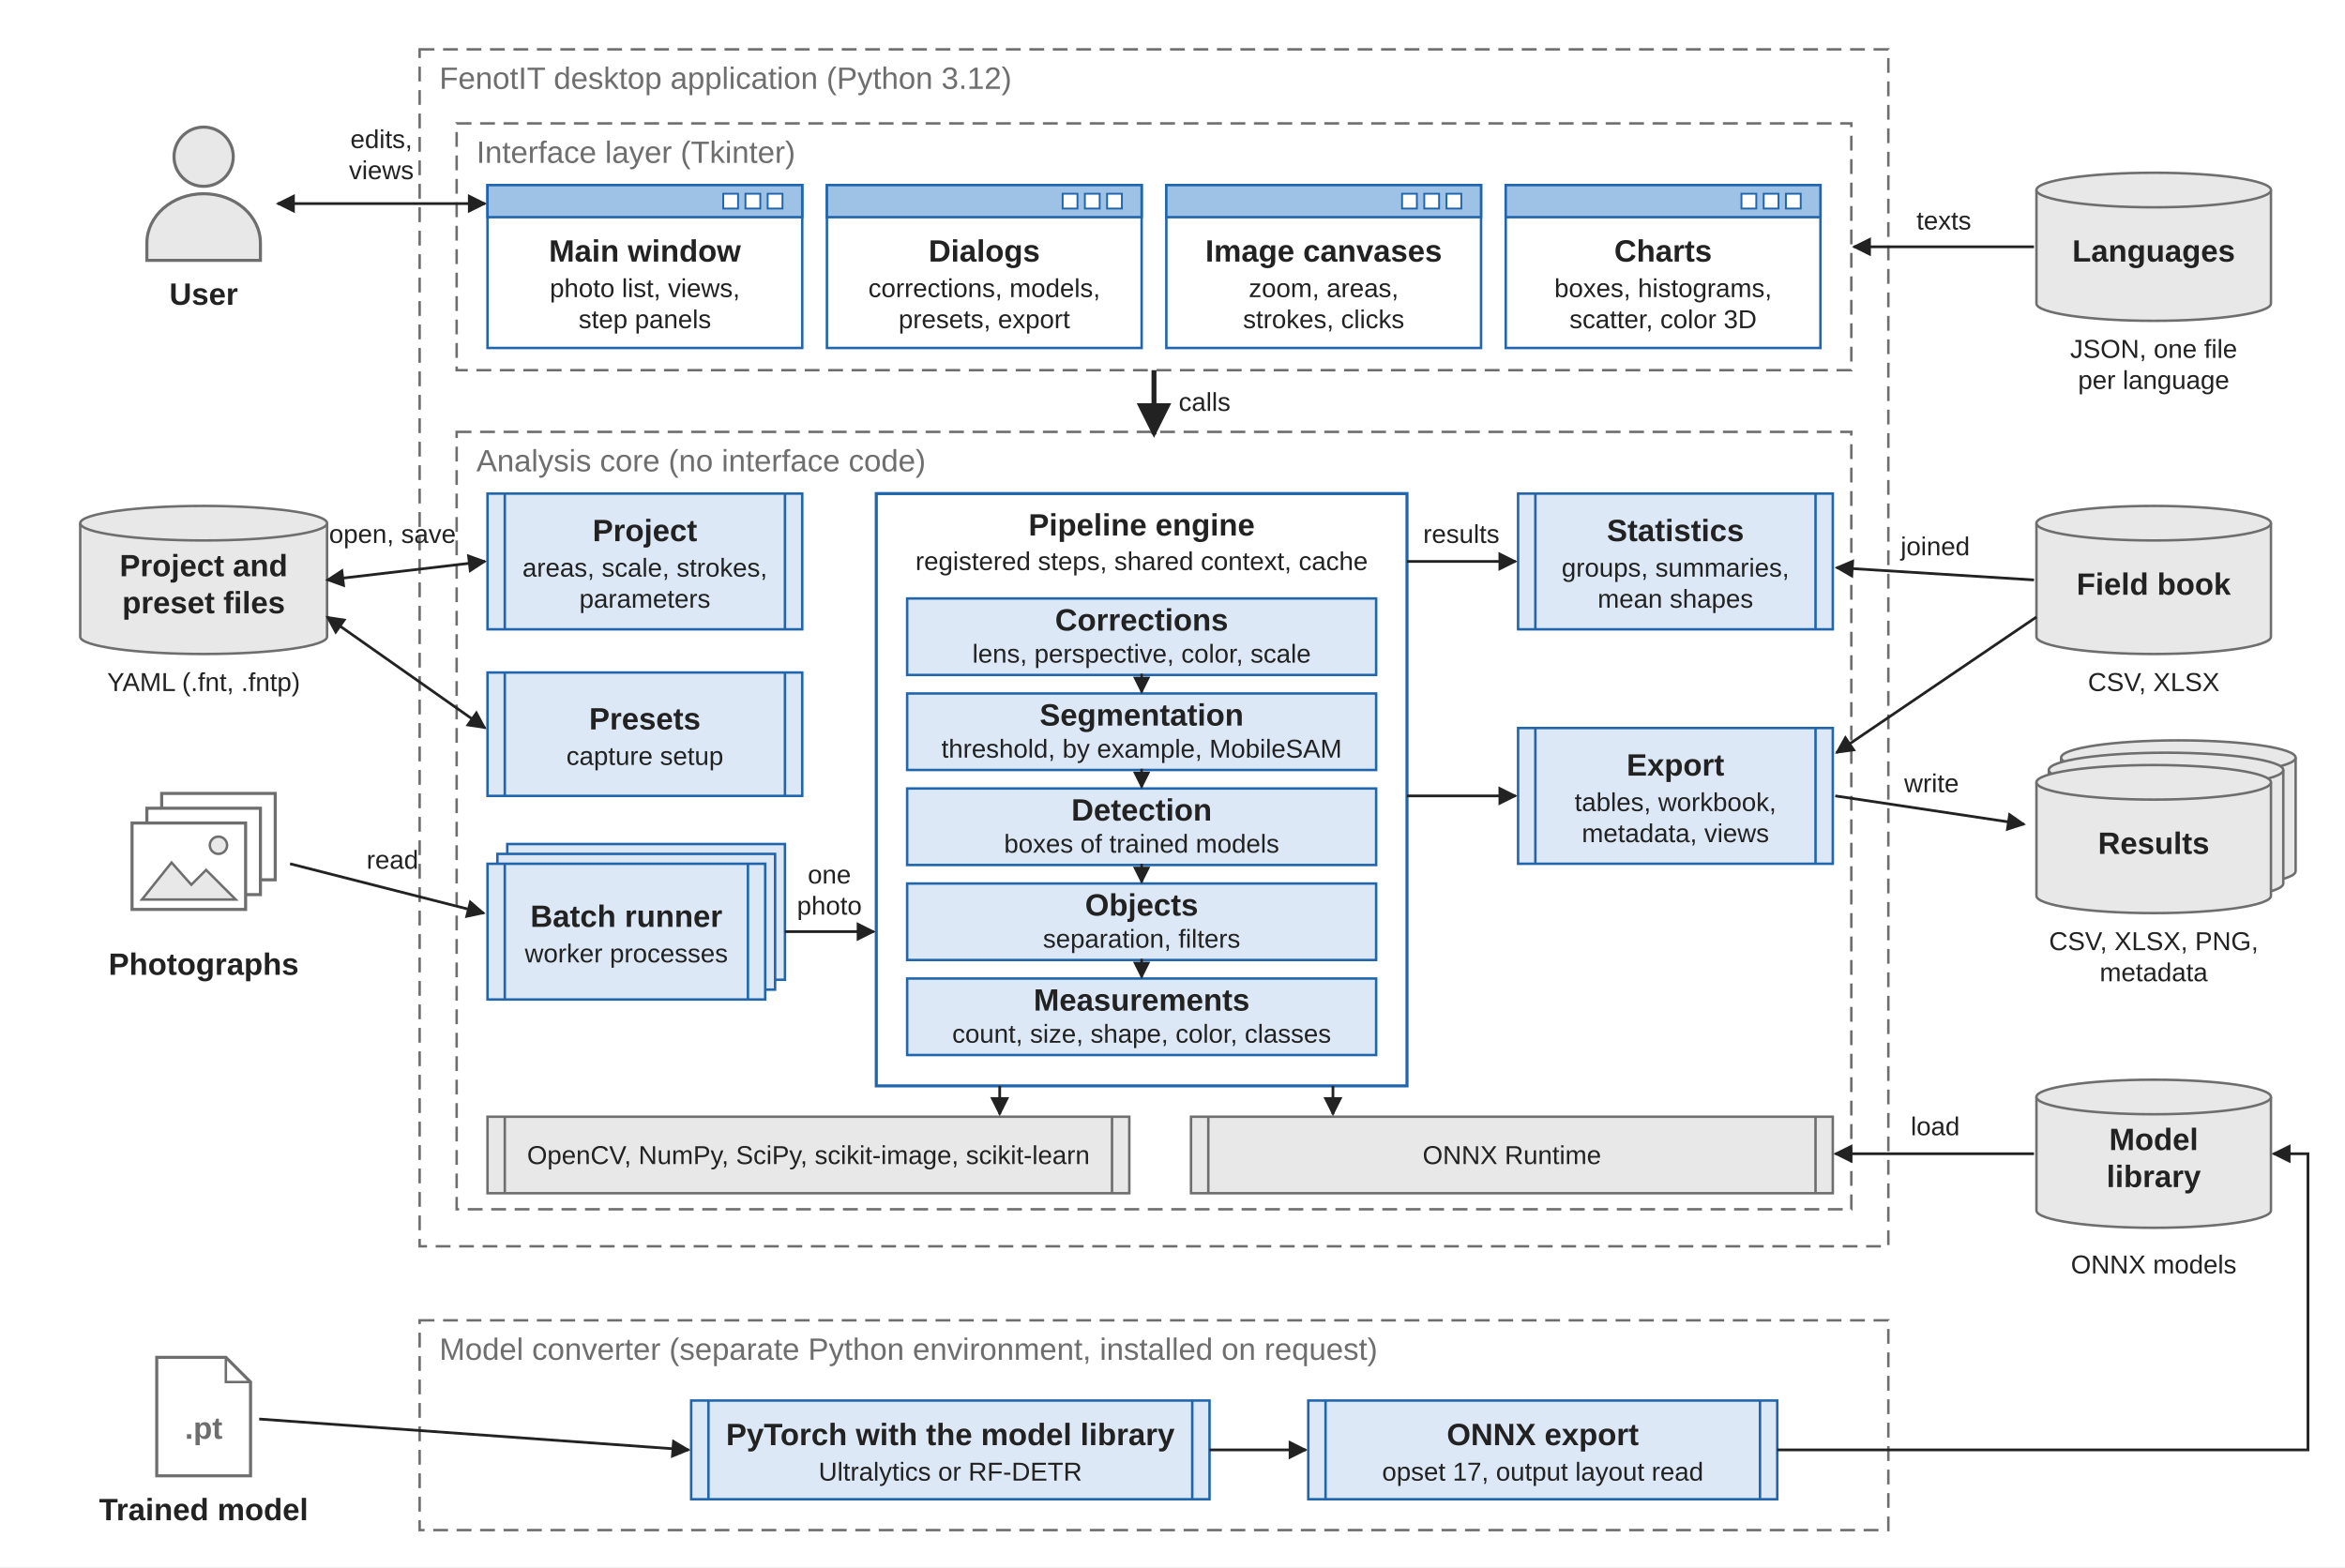
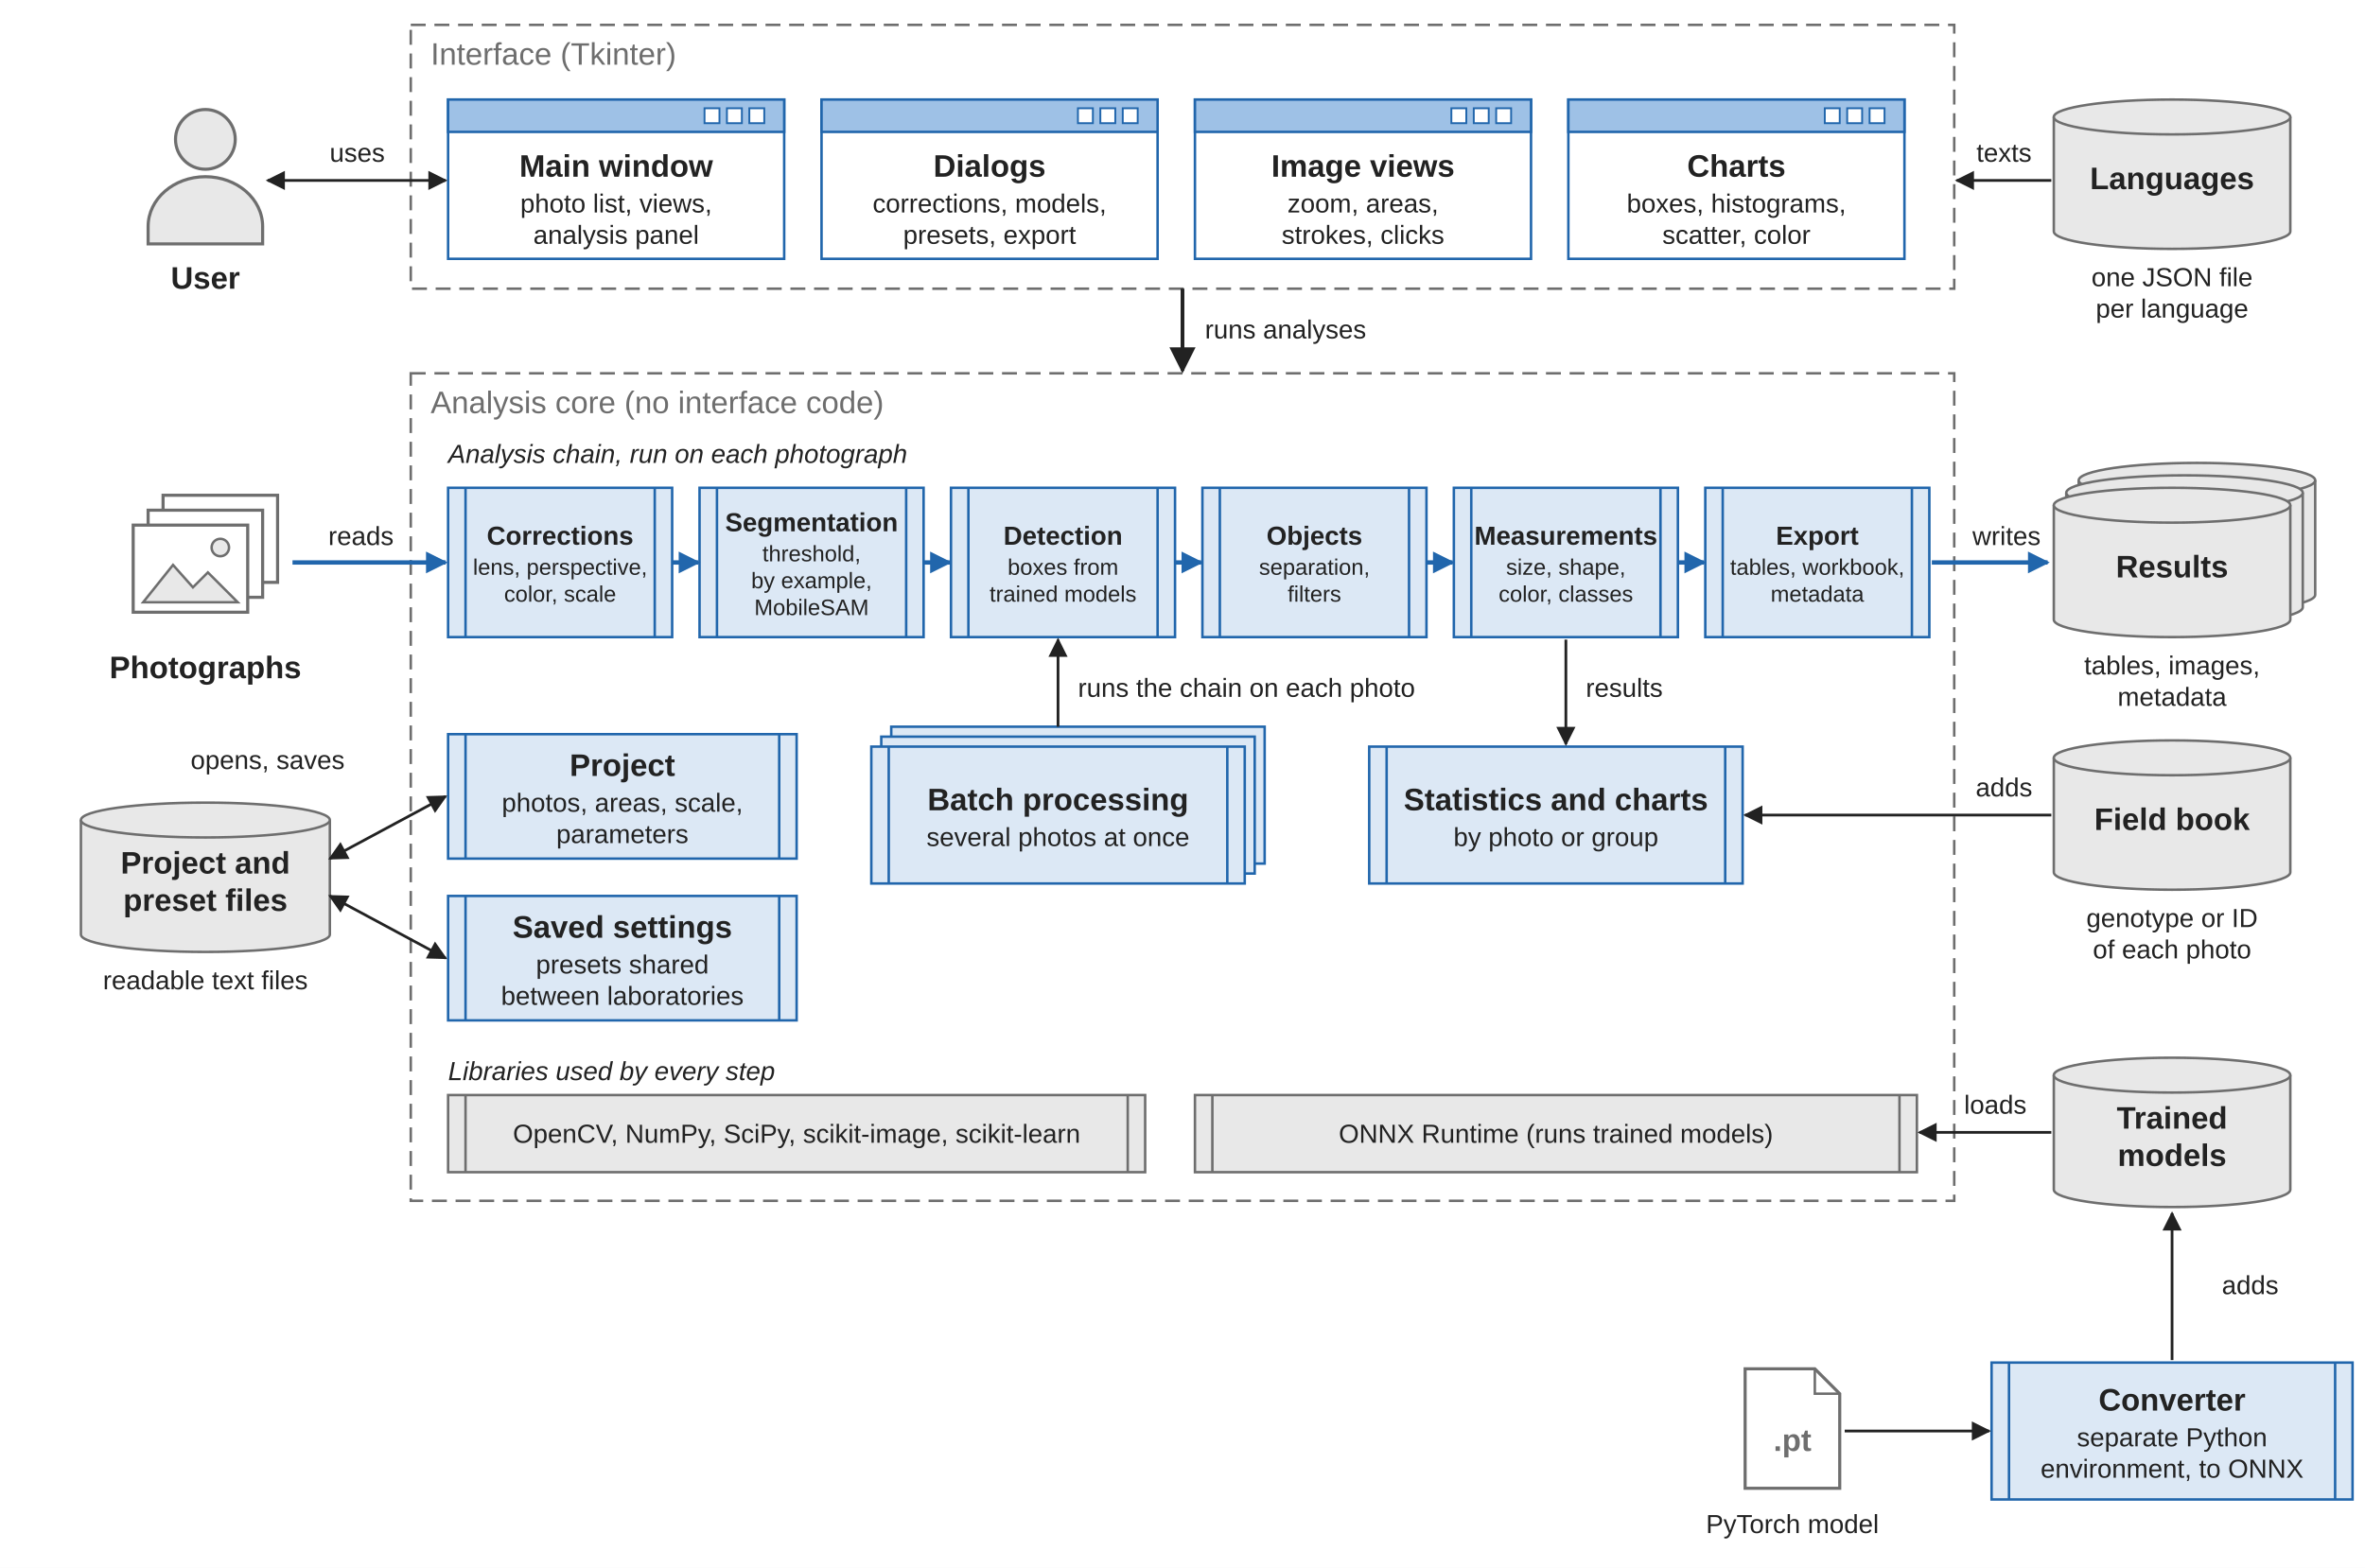
- <svg xmlns="http://www.w3.org/2000/svg" width="1900" height="1270" viewBox="0 0 1900 1270" font-family="Liberation Sans, Arial, sans-serif">
+ <svg xmlns="http://www.w3.org/2000/svg" width="1900" height="1260" viewBox="0 0 1900 1260" font-family="Liberation Sans, Arial, sans-serif">
  <defs>
    <marker id="head" viewBox="0 0 10 10" refX="9" refY="5" markerWidth="7" markerHeight="7" orient="auto">
      <path d="M0,0 L10,5 L0,10 z" fill="#222222" />
    </marker>
    <marker id="tail" viewBox="0 0 10 10" refX="1" refY="5" markerWidth="7" markerHeight="7" orient="auto">
      <path d="M10,0 L0,5 L10,10 z" fill="#222222" />
    </marker>
+     <marker id="main" viewBox="0 0 10 10" refX="9" refY="5" markerWidth="5" markerHeight="5" orient="auto">
+       <path d="M0,0 L10,5 L0,10 z" fill="#2166AC" />
+     </marker>
  </defs>
  <rect width="100%" height="100%" fill="white" />
-   <circle cx="165" cy="127" r="24" fill="#E8E8E8" stroke="#6E6E6E" stroke-width="2.5" />
-   <path d="M119,211 v-14 a46,40 0 0 1 92,0 v14 z" fill="#E8E8E8" stroke="#6E6E6E" stroke-width="2.5" />
-   <text x="165" y="247" font-size="25" font-weight="bold" text-anchor="middle" fill="#222222">User</text>
-   <path d="M65.0,424.0 v92 a100.0,14 0 0 0 200,0 v-92" fill="#E8E8E8" stroke="#6E6E6E" stroke-width="2" />
-   <ellipse cx="165.0" cy="424.0" rx="100.0" ry="14" fill="#E8E8E8" stroke="#6E6E6E" stroke-width="2" />
-   <text x="165" y="467.0" font-size="25" font-weight="bold" text-anchor="middle" fill="#222222">Project and</text>
-   <text x="165" y="497.0" font-size="25" font-weight="bold" text-anchor="middle" fill="#222222">preset files</text>
-   <text x="165" y="560.0" font-size="21" font-weight="normal" text-anchor="middle" fill="#222222">YAML (.fnt, .fntp)</text>
-   <rect x="131" y="643" width="92" height="70" fill="white" stroke="#6E6E6E" stroke-width="2.5" />
-   <rect x="119" y="655" width="92" height="70" fill="white" stroke="#6E6E6E" stroke-width="2.5" />
-   <rect x="107" y="667" width="92" height="70" fill="white" stroke="#6E6E6E" stroke-width="2.5" />
-   <path d="M115,729 l24,-30 l16,18 l12,-12 l24,24 z" fill="#E8E8E8" stroke="#6E6E6E" stroke-width="2" />
-   <circle cx="177" cy="685" r="7" fill="#E8E8E8" stroke="#6E6E6E" stroke-width="2" />
-   <text x="165" y="790.0" font-size="25" font-weight="bold" text-anchor="middle" fill="#222222">Photographs</text>
-   <path d="M127,1100 h56 l20,20 v76 h-76 z" fill="white" stroke="#6E6E6E" stroke-width="2.5" />
-   <path d="M183,1100 v20 h20" fill="none" stroke="#6E6E6E" stroke-width="2" />
-   <text x="165" y="1166" font-size="25" font-weight="bold" text-anchor="middle" fill="#6E6E6E">.pt</text>
-   <text x="165" y="1232.0" font-size="25" font-weight="bold" text-anchor="middle" fill="#222222">Trained model</text>
-   <rect x="340" y="40" width="1190" height="970" fill="none" stroke="#6E6E6E" stroke-width="2" stroke-dasharray="12 7" />
-   <text x="356" y="72" font-size="25" font-weight="normal" text-anchor="start" fill="#6E6E6E">FenotIT desktop application (Python 3.12)</text>
-   <rect x="370" y="100" width="1130" height="200" fill="none" stroke="#6E6E6E" stroke-width="2" stroke-dasharray="12 7" />
-   <text x="386" y="132" font-size="25" font-weight="normal" text-anchor="start" fill="#6E6E6E">Interface layer (Tkinter)</text>
-   <rect x="395" y="150" width="255" height="132" fill="white" stroke="#2166AC" stroke-width="2" />
-   <rect x="395" y="150" width="255" height="26" fill="#9EC1E6" stroke="#2166AC" stroke-width="2" />
-   <rect x="622" y="157" width="12" height="12" fill="white" stroke="#2166AC" stroke-width="1.5" />
-   <rect x="604" y="157" width="12" height="12" fill="white" stroke="#2166AC" stroke-width="1.5" />
-   <rect x="586" y="157" width="12" height="12" fill="white" stroke="#2166AC" stroke-width="1.5" />
-   <text x="522.5" y="212" font-size="25" font-weight="bold" text-anchor="middle" fill="#222222">Main window</text>
-   <text x="522.5" y="240.75" font-size="21" font-weight="normal" text-anchor="middle" fill="#222222">photo list, views,</text>
-   <text x="522.5" y="265.95" font-size="21" font-weight="normal" text-anchor="middle" fill="#222222">step panels</text>
-   <rect x="670" y="150" width="255" height="132" fill="white" stroke="#2166AC" stroke-width="2" />
-   <rect x="670" y="150" width="255" height="26" fill="#9EC1E6" stroke="#2166AC" stroke-width="2" />
-   <rect x="897" y="157" width="12" height="12" fill="white" stroke="#2166AC" stroke-width="1.5" />
-   <rect x="879" y="157" width="12" height="12" fill="white" stroke="#2166AC" stroke-width="1.5" />
-   <rect x="861" y="157" width="12" height="12" fill="white" stroke="#2166AC" stroke-width="1.5" />
-   <text x="797.5" y="212" font-size="25" font-weight="bold" text-anchor="middle" fill="#222222">Dialogs</text>
-   <text x="797.5" y="240.75" font-size="21" font-weight="normal" text-anchor="middle" fill="#222222">corrections, models,</text>
-   <text x="797.5" y="265.95" font-size="21" font-weight="normal" text-anchor="middle" fill="#222222">presets, export</text>
-   <rect x="945" y="150" width="255" height="132" fill="white" stroke="#2166AC" stroke-width="2" />
-   <rect x="945" y="150" width="255" height="26" fill="#9EC1E6" stroke="#2166AC" stroke-width="2" />
-   <rect x="1172" y="157" width="12" height="12" fill="white" stroke="#2166AC" stroke-width="1.5" />
-   <rect x="1154" y="157" width="12" height="12" fill="white" stroke="#2166AC" stroke-width="1.5" />
-   <rect x="1136" y="157" width="12" height="12" fill="white" stroke="#2166AC" stroke-width="1.5" />
-   <text x="1072.5" y="212" font-size="25" font-weight="bold" text-anchor="middle" fill="#222222">Image canvases</text>
-   <text x="1072.5" y="240.75" font-size="21" font-weight="normal" text-anchor="middle" fill="#222222">zoom, areas,</text>
-   <text x="1072.5" y="265.95" font-size="21" font-weight="normal" text-anchor="middle" fill="#222222">strokes, clicks</text>
-   <rect x="1220" y="150" width="255" height="132" fill="white" stroke="#2166AC" stroke-width="2" />
-   <rect x="1220" y="150" width="255" height="26" fill="#9EC1E6" stroke="#2166AC" stroke-width="2" />
-   <rect x="1447" y="157" width="12" height="12" fill="white" stroke="#2166AC" stroke-width="1.5" />
-   <rect x="1429" y="157" width="12" height="12" fill="white" stroke="#2166AC" stroke-width="1.5" />
-   <rect x="1411" y="157" width="12" height="12" fill="white" stroke="#2166AC" stroke-width="1.5" />
-   <text x="1347.5" y="212" font-size="25" font-weight="bold" text-anchor="middle" fill="#222222">Charts</text>
-   <text x="1347.5" y="240.75" font-size="21" font-weight="normal" text-anchor="middle" fill="#222222">boxes, histograms,</text>
-   <text x="1347.5" y="265.95" font-size="21" font-weight="normal" text-anchor="middle" fill="#222222">scatter, color 3D</text>
-   <rect x="370" y="350" width="1130" height="630" fill="none" stroke="#6E6E6E" stroke-width="2" stroke-dasharray="12 7" />
-   <text x="386" y="382" font-size="25" font-weight="normal" text-anchor="start" fill="#6E6E6E">Analysis core (no interface code)</text>
-   <polyline points="935,300 935,352" fill="none" stroke="#222222" stroke-width="4" marker-end="url(#head)" />
-   <text x="955" y="333" font-size="21" font-weight="normal" text-anchor="start" fill="#222222">calls</text>
-   <rect x="395" y="400" width="255" height="110" fill="#DCE8F5" stroke="#2166AC" stroke-width="2" />
-   <line x1="409" y1="400" x2="409" y2="510" stroke="#2166AC" stroke-width="2" />
-   <line x1="636" y1="400" x2="636" y2="510" stroke="#2166AC" stroke-width="2" />
-   <text x="522.5" y="438.55" font-size="25" font-weight="bold" text-anchor="middle" fill="#222222">Project</text>
-   <text x="522.5" y="467.3" font-size="21" font-weight="normal" text-anchor="middle" fill="#222222">areas, scale, strokes,</text>
-   <text x="522.5" y="492.5" font-size="21" font-weight="normal" text-anchor="middle" fill="#222222">parameters</text>
-   <rect x="395" y="545" width="255" height="100" fill="#DCE8F5" stroke="#2166AC" stroke-width="2" />
-   <line x1="409" y1="545" x2="409" y2="645" stroke="#2166AC" stroke-width="2" />
-   <line x1="636" y1="545" x2="636" y2="645" stroke="#2166AC" stroke-width="2" />
-   <text x="522.5" y="591.15" font-size="25" font-weight="bold" text-anchor="middle" fill="#222222">Presets</text>
-   <text x="522.5" y="619.9" font-size="21" font-weight="normal" text-anchor="middle" fill="#222222">capture setup</text>
-   <rect x="411" y="684" width="225" height="110" fill="#DCE8F5" stroke="#2166AC" stroke-width="2" />
-   <rect x="403" y="692" width="225" height="110" fill="#DCE8F5" stroke="#2166AC" stroke-width="2" />
-   <rect x="395" y="700" width="225" height="110" fill="#DCE8F5" stroke="#2166AC" stroke-width="2" />
-   <line x1="409" y1="700" x2="409" y2="810" stroke="#2166AC" stroke-width="2" />
-   <line x1="606" y1="700" x2="606" y2="810" stroke="#2166AC" stroke-width="2" />
-   <text x="507.5" y="751.15" font-size="25" font-weight="bold" text-anchor="middle" fill="#222222">Batch runner</text>
-   <text x="507.5" y="779.9" font-size="21" font-weight="normal" text-anchor="middle" fill="#222222">worker processes</text>
-   <rect x="710" y="400" width="430" height="480" fill="white" stroke="#2166AC" stroke-width="2.5" />
-   <text x="925.0" y="434" font-size="25" font-weight="bold" text-anchor="middle" fill="#222222">Pipeline engine</text>
-   <text x="925.0" y="462" font-size="21" font-weight="normal" text-anchor="middle" fill="#222222">registered steps, shared context, cache</text>
-   <rect x="735" y="485" width="380" height="62" fill="#DCE8F5" stroke="#2166AC" stroke-width="2" />
-   <text x="925.0" y="511" font-size="25" font-weight="bold" text-anchor="middle" fill="#222222">Corrections</text>
-   <text x="925.0" y="537" font-size="21" font-weight="normal" text-anchor="middle" fill="#222222">lens, perspective, color, scale</text>
-   <rect x="735" y="562" width="380" height="62" fill="#DCE8F5" stroke="#2166AC" stroke-width="2" />
-   <text x="925.0" y="588" font-size="25" font-weight="bold" text-anchor="middle" fill="#222222">Segmentation</text>
-   <text x="925.0" y="614" font-size="21" font-weight="normal" text-anchor="middle" fill="#222222">threshold, by example, MobileSAM</text>
-   <polyline points="925.0,546 925.0,561" fill="none" stroke="#222222" stroke-width="2" marker-end="url(#head)" />
-   <rect x="735" y="639" width="380" height="62" fill="#DCE8F5" stroke="#2166AC" stroke-width="2" />
-   <text x="925.0" y="665" font-size="25" font-weight="bold" text-anchor="middle" fill="#222222">Detection</text>
-   <text x="925.0" y="691" font-size="21" font-weight="normal" text-anchor="middle" fill="#222222">boxes of trained models</text>
-   <polyline points="925.0,623 925.0,638" fill="none" stroke="#222222" stroke-width="2" marker-end="url(#head)" />
-   <rect x="735" y="716" width="380" height="62" fill="#DCE8F5" stroke="#2166AC" stroke-width="2" />
-   <text x="925.0" y="742" font-size="25" font-weight="bold" text-anchor="middle" fill="#222222">Objects</text>
-   <text x="925.0" y="768" font-size="21" font-weight="normal" text-anchor="middle" fill="#222222">separation, filters</text>
-   <polyline points="925.0,700 925.0,715" fill="none" stroke="#222222" stroke-width="2" marker-end="url(#head)" />
-   <rect x="735" y="793" width="380" height="62" fill="#DCE8F5" stroke="#2166AC" stroke-width="2" />
-   <text x="925.0" y="819" font-size="25" font-weight="bold" text-anchor="middle" fill="#222222">Measurements</text>
-   <text x="925.0" y="845" font-size="21" font-weight="normal" text-anchor="middle" fill="#222222">count, size, shape, color, classes</text>
-   <polyline points="925.0,777 925.0,792" fill="none" stroke="#222222" stroke-width="2" marker-end="url(#head)" />
-   <rect x="1230" y="400" width="255" height="110" fill="#DCE8F5" stroke="#2166AC" stroke-width="2" />
-   <line x1="1244" y1="400" x2="1244" y2="510" stroke="#2166AC" stroke-width="2" />
-   <line x1="1471" y1="400" x2="1471" y2="510" stroke="#2166AC" stroke-width="2" />
-   <text x="1357.5" y="438.55" font-size="25" font-weight="bold" text-anchor="middle" fill="#222222">Statistics</text>
-   <text x="1357.5" y="467.3" font-size="21" font-weight="normal" text-anchor="middle" fill="#222222">groups, summaries,</text>
-   <text x="1357.5" y="492.5" font-size="21" font-weight="normal" text-anchor="middle" fill="#222222">mean shapes</text>
-   <rect x="1230" y="590" width="255" height="110" fill="#DCE8F5" stroke="#2166AC" stroke-width="2" />
-   <line x1="1244" y1="590" x2="1244" y2="700" stroke="#2166AC" stroke-width="2" />
-   <line x1="1471" y1="590" x2="1471" y2="700" stroke="#2166AC" stroke-width="2" />
-   <text x="1357.5" y="628.55" font-size="25" font-weight="bold" text-anchor="middle" fill="#222222">Export</text>
-   <text x="1357.5" y="657.3" font-size="21" font-weight="normal" text-anchor="middle" fill="#222222">tables, workbook,</text>
-   <text x="1357.5" y="682.5" font-size="21" font-weight="normal" text-anchor="middle" fill="#222222">metadata, views</text>
-   <rect x="395" y="905" width="520" height="62" fill="#E8E8E8" stroke="#6E6E6E" stroke-width="2" />
-   <line x1="409" y1="905" x2="409" y2="967" stroke="#6E6E6E" stroke-width="2" />
-   <line x1="901" y1="905" x2="901" y2="967" stroke="#6E6E6E" stroke-width="2" />
-   <text x="655.0" y="943.35" font-size="21" font-weight="normal" text-anchor="middle" fill="#222222">OpenCV, NumPy, SciPy, scikit-image, scikit-learn</text>
-   <rect x="965" y="905" width="520" height="62" fill="#E8E8E8" stroke="#6E6E6E" stroke-width="2" />
-   <line x1="979" y1="905" x2="979" y2="967" stroke="#6E6E6E" stroke-width="2" />
-   <line x1="1471" y1="905" x2="1471" y2="967" stroke="#6E6E6E" stroke-width="2" />
-   <text x="1225.0" y="943.35" font-size="21" font-weight="normal" text-anchor="middle" fill="#222222">ONNX Runtime</text>
-   <polyline points="636,755 708,755" fill="none" stroke="#222222" stroke-width="2.2" marker-end="url(#head)" />
-   <text x="672" y="716.0" font-size="21" font-weight="normal" text-anchor="middle" fill="#222222">one</text>
-   <text x="672" y="741.2" font-size="21" font-weight="normal" text-anchor="middle" fill="#222222">photo</text>
-   <polyline points="1140,455 1228,455" fill="none" stroke="#222222" stroke-width="2.2" marker-end="url(#head)" />
-   <text x="1184" y="440.0" font-size="21" font-weight="normal" text-anchor="middle" fill="#222222">results</text>
-   <polyline points="1140,645 1228,645" fill="none" stroke="#222222" stroke-width="2.2" marker-end="url(#head)" />
-   <polyline points="810,880 810,903" fill="none" stroke="#222222" stroke-width="2.2" marker-end="url(#head)" />
-   <polyline points="1080,880 1080,903" fill="none" stroke="#222222" stroke-width="2.2" marker-end="url(#head)" />
-   <path d="M1650.0,154.0 v92 a95.0,14 0 0 0 190,0 v-92" fill="#E8E8E8" stroke="#6E6E6E" stroke-width="2" />
-   <ellipse cx="1745.0" cy="154.0" rx="95.0" ry="14" fill="#E8E8E8" stroke="#6E6E6E" stroke-width="2" />
-   <text x="1745" y="212.0" font-size="25" font-weight="bold" text-anchor="middle" fill="#222222">Languages</text>
-   <text x="1745" y="290.0" font-size="21" font-weight="normal" text-anchor="middle" fill="#222222">JSON, one file</text>
-   <text x="1745" y="315.2" font-size="21" font-weight="normal" text-anchor="middle" fill="#222222">per language</text>
-   <path d="M1650.0,424.0 v92 a95.0,14 0 0 0 190,0 v-92" fill="#E8E8E8" stroke="#6E6E6E" stroke-width="2" />
-   <ellipse cx="1745.0" cy="424.0" rx="95.0" ry="14" fill="#E8E8E8" stroke="#6E6E6E" stroke-width="2" />
-   <text x="1745" y="482.0" font-size="25" font-weight="bold" text-anchor="middle" fill="#222222">Field book</text>
-   <text x="1745" y="560.0" font-size="21" font-weight="normal" text-anchor="middle" fill="#222222">CSV, XLSX</text>
-   <path d="M1670.0,614.0 v92 a95.0,14 0 0 0 190,0 v-92" fill="#E8E8E8" stroke="#6E6E6E" stroke-width="2" />
-   <ellipse cx="1765.0" cy="614.0" rx="95.0" ry="14" fill="#E8E8E8" stroke="#6E6E6E" stroke-width="2" />
-   <path d="M1660.0,624.0 v92 a95.0,14 0 0 0 190,0 v-92" fill="#E8E8E8" stroke="#6E6E6E" stroke-width="2" />
-   <ellipse cx="1755.0" cy="624.0" rx="95.0" ry="14" fill="#E8E8E8" stroke="#6E6E6E" stroke-width="2" />
-   <path d="M1650.0,634.0 v92 a95.0,14 0 0 0 190,0 v-92" fill="#E8E8E8" stroke="#6E6E6E" stroke-width="2" />
-   <ellipse cx="1745.0" cy="634.0" rx="95.0" ry="14" fill="#E8E8E8" stroke="#6E6E6E" stroke-width="2" />
-   <text x="1745" y="692.0" font-size="25" font-weight="bold" text-anchor="middle" fill="#222222">Results</text>
-   <text x="1745" y="770.0" font-size="21" font-weight="normal" text-anchor="middle" fill="#222222">CSV, XLSX, PNG,</text>
-   <text x="1745" y="795.2" font-size="21" font-weight="normal" text-anchor="middle" fill="#222222">metadata</text>
-   <path d="M1650.0,889.0 v92 a95.0,14 0 0 0 190,0 v-92" fill="#E8E8E8" stroke="#6E6E6E" stroke-width="2" />
-   <ellipse cx="1745.0" cy="889.0" rx="95.0" ry="14" fill="#E8E8E8" stroke="#6E6E6E" stroke-width="2" />
-   <text x="1745" y="932.0" font-size="25" font-weight="bold" text-anchor="middle" fill="#222222">Model</text>
-   <text x="1745" y="962.0" font-size="25" font-weight="bold" text-anchor="middle" fill="#222222">library</text>
-   <text x="1745" y="1032" font-size="21" font-weight="normal" text-anchor="middle" fill="#222222">ONNX models</text>
-   <polyline points="225,165 393,165" fill="none" stroke="#222222" stroke-width="2.2" marker-end="url(#head)" marker-start="url(#tail)" />
-   <text x="309" y="120.0" font-size="21" font-weight="normal" text-anchor="middle" fill="#222222">edits,</text>
-   <text x="309" y="145.2" font-size="21" font-weight="normal" text-anchor="middle" fill="#222222">views</text>
-   <polyline points="265,470 393,455" fill="none" stroke="#222222" stroke-width="2.2" marker-end="url(#head)" marker-start="url(#tail)" />
-   <text x="318" y="440.0" font-size="21" font-weight="normal" text-anchor="middle" fill="#222222">open, save</text>
-   <polyline points="265,500 393,590" fill="none" stroke="#222222" stroke-width="2.2" marker-end="url(#head)" marker-start="url(#tail)" />
-   <polyline points="235,700 392,740" fill="none" stroke="#222222" stroke-width="2.2" marker-end="url(#head)" />
-   <text x="318" y="704.0" font-size="21" font-weight="normal" text-anchor="middle" fill="#222222">read</text>
-   <polyline points="1648,200 1502,200" fill="none" stroke="#222222" stroke-width="2.2" marker-end="url(#head)" />
-   <text x="1575" y="186.0" font-size="21" font-weight="normal" text-anchor="middle" fill="#222222">texts</text>
-   <polyline points="1648,470 1488,460" fill="none" stroke="#222222" stroke-width="2.2" marker-end="url(#head)" />
-   <text x="1568" y="450.0" font-size="21" font-weight="normal" text-anchor="middle" fill="#222222">joined</text>
-   <polyline points="1650,500 1488,610" fill="none" stroke="#222222" stroke-width="2.2" marker-end="url(#head)" />
-   <polyline points="1487,645 1640,668" fill="none" stroke="#222222" stroke-width="2.2" marker-end="url(#head)" />
-   <text x="1565" y="642.0" font-size="21" font-weight="normal" text-anchor="middle" fill="#222222">write</text>
-   <polyline points="1648,935 1487,935" fill="none" stroke="#222222" stroke-width="2.2" marker-end="url(#head)" />
-   <text x="1568" y="920.0" font-size="21" font-weight="normal" text-anchor="middle" fill="#222222">load</text>
-   <rect x="340" y="1070" width="1190" height="170" fill="none" stroke="#6E6E6E" stroke-width="2" stroke-dasharray="12 7" />
-   <text x="356" y="1102" font-size="25" font-weight="normal" text-anchor="start" fill="#6E6E6E">Model converter (separate Python environment, installed on request)</text>
-   <rect x="560" y="1135" width="420" height="80" fill="#DCE8F5" stroke="#2166AC" stroke-width="2" />
-   <line x1="574" y1="1135" x2="574" y2="1215" stroke="#2166AC" stroke-width="2" />
-   <line x1="966" y1="1135" x2="966" y2="1215" stroke="#2166AC" stroke-width="2" />
-   <text x="770.0" y="1171.15" font-size="25" font-weight="bold" text-anchor="middle" fill="#222222">PyTorch with the model library</text>
-   <text x="770.0" y="1199.9" font-size="21" font-weight="normal" text-anchor="middle" fill="#222222">Ultralytics or RF-DETR</text>
-   <rect x="1060" y="1135" width="380" height="80" fill="#DCE8F5" stroke="#2166AC" stroke-width="2" />
-   <line x1="1074" y1="1135" x2="1074" y2="1215" stroke="#2166AC" stroke-width="2" />
-   <line x1="1426" y1="1135" x2="1426" y2="1215" stroke="#2166AC" stroke-width="2" />
-   <text x="1250.0" y="1171.15" font-size="25" font-weight="bold" text-anchor="middle" fill="#222222">ONNX export</text>
-   <text x="1250.0" y="1199.9" font-size="21" font-weight="normal" text-anchor="middle" fill="#222222">opset 17, output layout read</text>
-   <polyline points="210,1150 558,1175" fill="none" stroke="#222222" stroke-width="2.2" marker-end="url(#head)" />
-   <polyline points="980,1175 1058,1175" fill="none" stroke="#222222" stroke-width="2.2" marker-end="url(#head)" />
-   <polyline points="1440,1175 1870,1175 1870,935 1842,935" fill="none" stroke="#222222" stroke-width="2.2" marker-end="url(#head)" />
+   <circle cx="165" cy="112" r="24" fill="#E8E8E8" stroke="#6E6E6E" stroke-width="2.5" />
+   <path d="M119,196 v-14 a46,40 0 0 1 92,0 v14 z" fill="#E8E8E8" stroke="#6E6E6E" stroke-width="2.5" />
+   <text x="165" y="232" font-size="25" font-weight="bold" text-anchor="middle" fill="#222222">User</text>
+   <rect x="330" y="20" width="1240" height="212" fill="none" stroke="#6E6E6E" stroke-width="2" stroke-dasharray="12 7" />
+   <text x="346" y="52" font-size="25" font-weight="normal" text-anchor="start" fill="#6E6E6E">Interface (Tkinter)</text>
+   <rect x="360" y="80" width="270" height="128" fill="white" stroke="#2166AC" stroke-width="2" />
+   <rect x="360" y="80" width="270" height="26" fill="#9EC1E6" stroke="#2166AC" stroke-width="2" />
+   <rect x="602" y="87" width="12" height="12" fill="white" stroke="#2166AC" stroke-width="1.5" />
+   <rect x="584" y="87" width="12" height="12" fill="white" stroke="#2166AC" stroke-width="1.5" />
+   <rect x="566" y="87" width="12" height="12" fill="white" stroke="#2166AC" stroke-width="1.5" />
+   <text x="495.0" y="142" font-size="25" font-weight="bold" text-anchor="middle" fill="#222222">Main window</text>
+   <text x="495.0" y="170.75" font-size="21" font-weight="normal" text-anchor="middle" fill="#222222">photo list, views,</text>
+   <text x="495.0" y="195.95" font-size="21" font-weight="normal" text-anchor="middle" fill="#222222">analysis panel</text>
+   <rect x="660" y="80" width="270" height="128" fill="white" stroke="#2166AC" stroke-width="2" />
+   <rect x="660" y="80" width="270" height="26" fill="#9EC1E6" stroke="#2166AC" stroke-width="2" />
+   <rect x="902" y="87" width="12" height="12" fill="white" stroke="#2166AC" stroke-width="1.5" />
+   <rect x="884" y="87" width="12" height="12" fill="white" stroke="#2166AC" stroke-width="1.5" />
+   <rect x="866" y="87" width="12" height="12" fill="white" stroke="#2166AC" stroke-width="1.5" />
+   <text x="795.0" y="142" font-size="25" font-weight="bold" text-anchor="middle" fill="#222222">Dialogs</text>
+   <text x="795.0" y="170.75" font-size="21" font-weight="normal" text-anchor="middle" fill="#222222">corrections, models,</text>
+   <text x="795.0" y="195.95" font-size="21" font-weight="normal" text-anchor="middle" fill="#222222">presets, export</text>
+   <rect x="960" y="80" width="270" height="128" fill="white" stroke="#2166AC" stroke-width="2" />
+   <rect x="960" y="80" width="270" height="26" fill="#9EC1E6" stroke="#2166AC" stroke-width="2" />
+   <rect x="1202" y="87" width="12" height="12" fill="white" stroke="#2166AC" stroke-width="1.5" />
+   <rect x="1184" y="87" width="12" height="12" fill="white" stroke="#2166AC" stroke-width="1.5" />
+   <rect x="1166" y="87" width="12" height="12" fill="white" stroke="#2166AC" stroke-width="1.5" />
+   <text x="1095.0" y="142" font-size="25" font-weight="bold" text-anchor="middle" fill="#222222">Image views</text>
+   <text x="1095.0" y="170.75" font-size="21" font-weight="normal" text-anchor="middle" fill="#222222">zoom, areas,</text>
+   <text x="1095.0" y="195.95" font-size="21" font-weight="normal" text-anchor="middle" fill="#222222">strokes, clicks</text>
+   <rect x="1260" y="80" width="270" height="128" fill="white" stroke="#2166AC" stroke-width="2" />
+   <rect x="1260" y="80" width="270" height="26" fill="#9EC1E6" stroke="#2166AC" stroke-width="2" />
+   <rect x="1502" y="87" width="12" height="12" fill="white" stroke="#2166AC" stroke-width="1.5" />
+   <rect x="1484" y="87" width="12" height="12" fill="white" stroke="#2166AC" stroke-width="1.5" />
+   <rect x="1466" y="87" width="12" height="12" fill="white" stroke="#2166AC" stroke-width="1.5" />
+   <text x="1395.0" y="142" font-size="25" font-weight="bold" text-anchor="middle" fill="#222222">Charts</text>
+   <text x="1395.0" y="170.75" font-size="21" font-weight="normal" text-anchor="middle" fill="#222222">boxes, histograms,</text>
+   <text x="1395.0" y="195.95" font-size="21" font-weight="normal" text-anchor="middle" fill="#222222">scatter, color</text>
+   <polyline points="215,145 358,145" fill="none" stroke="#222222" stroke-width="2.2" marker-end="url(#head)" marker-start="url(#tail)" />
+   <text x="287" y="130.0" font-size="21" font-weight="normal" text-anchor="middle" fill="#222222">uses</text>
+   <path d="M1650.0,94.0 v92 a95.0,14 0 0 0 190,0 v-92" fill="#E8E8E8" stroke="#6E6E6E" stroke-width="2" />
+   <ellipse cx="1745.0" cy="94.0" rx="95.0" ry="14" fill="#E8E8E8" stroke="#6E6E6E" stroke-width="2" />
+   <text x="1745" y="152.0" font-size="25" font-weight="bold" text-anchor="middle" fill="#222222">Languages</text>
+   <text x="1745" y="230.0" font-size="21" font-weight="normal" text-anchor="middle" fill="#222222">one JSON file</text>
+   <text x="1745" y="255.2" font-size="21" font-weight="normal" text-anchor="middle" fill="#222222">per language</text>
+   <polyline points="1648,145 1572,145" fill="none" stroke="#222222" stroke-width="2.2" marker-end="url(#head)" />
+   <text x="1610" y="130.0" font-size="21" font-weight="normal" text-anchor="middle" fill="#222222">texts</text>
+   <rect x="330" y="300" width="1240" height="665" fill="none" stroke="#6E6E6E" stroke-width="2" stroke-dasharray="12 7" />
+   <text x="346" y="332" font-size="25" font-weight="normal" text-anchor="start" fill="#6E6E6E">Analysis core (no interface code)</text>
+   <polyline points="950,232 950,298" fill="none" stroke="#222222" stroke-width="3" marker-end="url(#head)" />
+   <text x="968" y="272" font-size="21" font-weight="normal" text-anchor="start" fill="#222222">runs analyses</text>
+   <text x="360" y="372" font-size="21" font-weight="normal" text-anchor="start" fill="#222222" font-style="italic">Analysis chain, run on each photograph</text>
+   <rect x="360" y="392" width="180" height="120" fill="#DCE8F5" stroke="#2166AC" stroke-width="2" />
+   <line x1="374" y1="392" x2="374" y2="512" stroke="#2166AC" stroke-width="2" />
+   <line x1="526" y1="392" x2="526" y2="512" stroke="#2166AC" stroke-width="2" />
+   <text x="450.0" y="437.75" font-size="21" font-weight="bold" text-anchor="middle" fill="#222222">Corrections</text>
+   <text x="450.0" y="461.9" font-size="18" font-weight="normal" text-anchor="middle" fill="#222222">lens, perspective,</text>
+   <text x="450.0" y="483.5" font-size="18" font-weight="normal" text-anchor="middle" fill="#222222">color, scale</text>
+   <rect x="562" y="392" width="180" height="120" fill="#DCE8F5" stroke="#2166AC" stroke-width="2" />
+   <line x1="576" y1="392" x2="576" y2="512" stroke="#2166AC" stroke-width="2" />
+   <line x1="728" y1="392" x2="728" y2="512" stroke="#2166AC" stroke-width="2" />
+   <text x="652.0" y="426.95" font-size="21" font-weight="bold" text-anchor="middle" fill="#222222">Segmentation</text>
+   <text x="652.0" y="451.1" font-size="18" font-weight="normal" text-anchor="middle" fill="#222222">threshold,</text>
+   <text x="652.0" y="472.7" font-size="18" font-weight="normal" text-anchor="middle" fill="#222222">by example,</text>
+   <text x="652.0" y="494.3" font-size="18" font-weight="normal" text-anchor="middle" fill="#222222">MobileSAM</text>
+   <polyline points="540,452.0 561,452.0" fill="none" stroke="#2166AC" stroke-width="3.5" marker-end="url(#main)" />
+   <rect x="764" y="392" width="180" height="120" fill="#DCE8F5" stroke="#2166AC" stroke-width="2" />
+   <line x1="778" y1="392" x2="778" y2="512" stroke="#2166AC" stroke-width="2" />
+   <line x1="930" y1="392" x2="930" y2="512" stroke="#2166AC" stroke-width="2" />
+   <text x="854.0" y="437.75" font-size="21" font-weight="bold" text-anchor="middle" fill="#222222">Detection</text>
+   <text x="854.0" y="461.9" font-size="18" font-weight="normal" text-anchor="middle" fill="#222222">boxes from</text>
+   <text x="854.0" y="483.5" font-size="18" font-weight="normal" text-anchor="middle" fill="#222222">trained models</text>
+   <polyline points="742,452.0 763,452.0" fill="none" stroke="#2166AC" stroke-width="3.5" marker-end="url(#main)" />
+   <rect x="966" y="392" width="180" height="120" fill="#DCE8F5" stroke="#2166AC" stroke-width="2" />
+   <line x1="980" y1="392" x2="980" y2="512" stroke="#2166AC" stroke-width="2" />
+   <line x1="1132" y1="392" x2="1132" y2="512" stroke="#2166AC" stroke-width="2" />
+   <text x="1056.0" y="437.75" font-size="21" font-weight="bold" text-anchor="middle" fill="#222222">Objects</text>
+   <text x="1056.0" y="461.9" font-size="18" font-weight="normal" text-anchor="middle" fill="#222222">separation,</text>
+   <text x="1056.0" y="483.5" font-size="18" font-weight="normal" text-anchor="middle" fill="#222222">filters</text>
+   <polyline points="944,452.0 965,452.0" fill="none" stroke="#2166AC" stroke-width="3.5" marker-end="url(#main)" />
+   <rect x="1168" y="392" width="180" height="120" fill="#DCE8F5" stroke="#2166AC" stroke-width="2" />
+   <line x1="1182" y1="392" x2="1182" y2="512" stroke="#2166AC" stroke-width="2" />
+   <line x1="1334" y1="392" x2="1334" y2="512" stroke="#2166AC" stroke-width="2" />
+   <text x="1258.0" y="437.75" font-size="21" font-weight="bold" text-anchor="middle" fill="#222222">Measurements</text>
+   <text x="1258.0" y="461.9" font-size="18" font-weight="normal" text-anchor="middle" fill="#222222">size, shape,</text>
+   <text x="1258.0" y="483.5" font-size="18" font-weight="normal" text-anchor="middle" fill="#222222">color, classes</text>
+   <polyline points="1146,452.0 1167,452.0" fill="none" stroke="#2166AC" stroke-width="3.5" marker-end="url(#main)" />
+   <rect x="1370" y="392" width="180" height="120" fill="#DCE8F5" stroke="#2166AC" stroke-width="2" />
+   <line x1="1384" y1="392" x2="1384" y2="512" stroke="#2166AC" stroke-width="2" />
+   <line x1="1536" y1="392" x2="1536" y2="512" stroke="#2166AC" stroke-width="2" />
+   <text x="1460.0" y="437.75" font-size="21" font-weight="bold" text-anchor="middle" fill="#222222">Export</text>
+   <text x="1460.0" y="461.9" font-size="18" font-weight="normal" text-anchor="middle" fill="#222222">tables, workbook,</text>
+   <text x="1460.0" y="483.5" font-size="18" font-weight="normal" text-anchor="middle" fill="#222222">metadata</text>
+   <polyline points="1348,452.0 1369,452.0" fill="none" stroke="#2166AC" stroke-width="3.5" marker-end="url(#main)" />
+   <rect x="131" y="398" width="92" height="70" fill="white" stroke="#6E6E6E" stroke-width="2.5" />
+   <rect x="119" y="410" width="92" height="70" fill="white" stroke="#6E6E6E" stroke-width="2.5" />
+   <rect x="107" y="422" width="92" height="70" fill="white" stroke="#6E6E6E" stroke-width="2.5" />
+   <path d="M115,484 l24,-30 l16,18 l12,-12 l24,24 z" fill="#E8E8E8" stroke="#6E6E6E" stroke-width="2" />
+   <circle cx="177" cy="440" r="7" fill="#E8E8E8" stroke="#6E6E6E" stroke-width="2" />
+   <text x="165" y="545.0" font-size="25" font-weight="bold" text-anchor="middle" fill="#222222">Photographs</text>
+   <polyline points="235,452 358,452" fill="none" stroke="#2166AC" stroke-width="3.5" marker-end="url(#main)" />
+   <text x="290" y="438" font-size="21" font-weight="normal" text-anchor="middle" fill="#222222">reads</text>
+   <path d="M1670.0,386.0 v92 a95.0,14 0 0 0 190,0 v-92" fill="#E8E8E8" stroke="#6E6E6E" stroke-width="2" />
+   <ellipse cx="1765.0" cy="386.0" rx="95.0" ry="14" fill="#E8E8E8" stroke="#6E6E6E" stroke-width="2" />
+   <path d="M1660.0,396.0 v92 a95.0,14 0 0 0 190,0 v-92" fill="#E8E8E8" stroke="#6E6E6E" stroke-width="2" />
+   <ellipse cx="1755.0" cy="396.0" rx="95.0" ry="14" fill="#E8E8E8" stroke="#6E6E6E" stroke-width="2" />
+   <path d="M1650.0,406.0 v92 a95.0,14 0 0 0 190,0 v-92" fill="#E8E8E8" stroke="#6E6E6E" stroke-width="2" />
+   <ellipse cx="1745.0" cy="406.0" rx="95.0" ry="14" fill="#E8E8E8" stroke="#6E6E6E" stroke-width="2" />
+   <text x="1745" y="464.0" font-size="25" font-weight="bold" text-anchor="middle" fill="#222222">Results</text>
+   <text x="1745" y="542.0" font-size="21" font-weight="normal" text-anchor="middle" fill="#222222">tables, images,</text>
+   <text x="1745" y="567.2" font-size="21" font-weight="normal" text-anchor="middle" fill="#222222">metadata</text>
+   <polyline points="1552,452 1645,452" fill="none" stroke="#2166AC" stroke-width="3.5" marker-end="url(#main)" />
+   <text x="1612" y="438" font-size="21" font-weight="normal" text-anchor="middle" fill="#222222">writes</text>
+   <rect x="360" y="590" width="280" height="100" fill="#DCE8F5" stroke="#2166AC" stroke-width="2" />
+   <line x1="374" y1="590" x2="374" y2="690" stroke="#2166AC" stroke-width="2" />
+   <line x1="626" y1="590" x2="626" y2="690" stroke="#2166AC" stroke-width="2" />
+   <text x="500.0" y="623.55" font-size="25" font-weight="bold" text-anchor="middle" fill="#222222">Project</text>
+   <text x="500.0" y="652.3" font-size="21" font-weight="normal" text-anchor="middle" fill="#222222">photos, areas, scale,</text>
+   <text x="500.0" y="677.5" font-size="21" font-weight="normal" text-anchor="middle" fill="#222222">parameters</text>
+   <rect x="360" y="720" width="280" height="100" fill="#DCE8F5" stroke="#2166AC" stroke-width="2" />
+   <line x1="374" y1="720" x2="374" y2="820" stroke="#2166AC" stroke-width="2" />
+   <line x1="626" y1="720" x2="626" y2="820" stroke="#2166AC" stroke-width="2" />
+   <text x="500.0" y="753.55" font-size="25" font-weight="bold" text-anchor="middle" fill="#222222">Saved settings</text>
+   <text x="500.0" y="782.3" font-size="21" font-weight="normal" text-anchor="middle" fill="#222222">presets shared</text>
+   <text x="500.0" y="807.5" font-size="21" font-weight="normal" text-anchor="middle" fill="#222222">between laboratories</text>
+   <path d="M65.0,659.0 v92 a100.0,14 0 0 0 200,0 v-92" fill="#E8E8E8" stroke="#6E6E6E" stroke-width="2" />
+   <ellipse cx="165.0" cy="659.0" rx="100.0" ry="14" fill="#E8E8E8" stroke="#6E6E6E" stroke-width="2" />
+   <text x="165" y="702.0" font-size="25" font-weight="bold" text-anchor="middle" fill="#222222">Project and</text>
+   <text x="165" y="732.0" font-size="25" font-weight="bold" text-anchor="middle" fill="#222222">preset files</text>
+   <text x="165" y="795.0" font-size="21" font-weight="normal" text-anchor="middle" fill="#222222">readable text files</text>
+   <polyline points="265,690 358,640" fill="none" stroke="#222222" stroke-width="2.2" marker-end="url(#head)" marker-start="url(#tail)" />
+   <text x="215" y="618.0" font-size="21" font-weight="normal" text-anchor="middle" fill="#222222">opens, saves</text>
+   <polyline points="265,720 358,770" fill="none" stroke="#222222" stroke-width="2.2" marker-end="url(#head)" marker-start="url(#tail)" />
+   <rect x="716" y="584" width="300" height="110" fill="#DCE8F5" stroke="#2166AC" stroke-width="2" />
+   <rect x="708" y="592" width="300" height="110" fill="#DCE8F5" stroke="#2166AC" stroke-width="2" />
+   <rect x="700" y="600" width="300" height="110" fill="#DCE8F5" stroke="#2166AC" stroke-width="2" />
+   <line x1="714" y1="600" x2="714" y2="710" stroke="#2166AC" stroke-width="2" />
+   <line x1="986" y1="600" x2="986" y2="710" stroke="#2166AC" stroke-width="2" />
+   <text x="850.0" y="651.15" font-size="25" font-weight="bold" text-anchor="middle" fill="#222222">Batch processing</text>
+   <text x="850.0" y="679.9" font-size="21" font-weight="normal" text-anchor="middle" fill="#222222">several photos at once</text>
+   <polyline points="850,584 850,514" fill="none" stroke="#222222" stroke-width="2.2" marker-end="url(#head)" />
+   <text x="866" y="560" font-size="21" font-weight="normal" text-anchor="start" fill="#222222">runs the chain on each photo</text>
+   <rect x="1100" y="600" width="300" height="110" fill="#DCE8F5" stroke="#2166AC" stroke-width="2" />
+   <line x1="1114" y1="600" x2="1114" y2="710" stroke="#2166AC" stroke-width="2" />
+   <line x1="1386" y1="600" x2="1386" y2="710" stroke="#2166AC" stroke-width="2" />
+   <text x="1250.0" y="651.15" font-size="25" font-weight="bold" text-anchor="middle" fill="#222222">Statistics and charts</text>
+   <text x="1250.0" y="679.9" font-size="21" font-weight="normal" text-anchor="middle" fill="#222222">by photo or group</text>
+   <polyline points="1258,514 1258,598" fill="none" stroke="#222222" stroke-width="2.2" marker-end="url(#head)" />
+   <text x="1274" y="560" font-size="21" font-weight="normal" text-anchor="start" fill="#222222">results</text>
+   <path d="M1650.0,609.0 v92 a95.0,14 0 0 0 190,0 v-92" fill="#E8E8E8" stroke="#6E6E6E" stroke-width="2" />
+   <ellipse cx="1745.0" cy="609.0" rx="95.0" ry="14" fill="#E8E8E8" stroke="#6E6E6E" stroke-width="2" />
+   <text x="1745" y="667.0" font-size="25" font-weight="bold" text-anchor="middle" fill="#222222">Field book</text>
+   <text x="1745" y="745.0" font-size="21" font-weight="normal" text-anchor="middle" fill="#222222">genotype or ID</text>
+   <text x="1745" y="770.2" font-size="21" font-weight="normal" text-anchor="middle" fill="#222222">of each photo</text>
+   <polyline points="1648,655 1402,655" fill="none" stroke="#222222" stroke-width="2.2" marker-end="url(#head)" />
+   <text x="1610" y="640.0" font-size="21" font-weight="normal" text-anchor="middle" fill="#222222">adds</text>
+   <rect x="360" y="880" width="560" height="62" fill="#E8E8E8" stroke="#6E6E6E" stroke-width="2" />
+   <line x1="374" y1="880" x2="374" y2="942" stroke="#6E6E6E" stroke-width="2" />
+   <line x1="906" y1="880" x2="906" y2="942" stroke="#6E6E6E" stroke-width="2" />
+   <text x="640.0" y="918.35" font-size="21" font-weight="normal" text-anchor="middle" fill="#222222">OpenCV, NumPy, SciPy, scikit-image, scikit-learn</text>
+   <rect x="960" y="880" width="580" height="62" fill="#E8E8E8" stroke="#6E6E6E" stroke-width="2" />
+   <line x1="974" y1="880" x2="974" y2="942" stroke="#6E6E6E" stroke-width="2" />
+   <line x1="1526" y1="880" x2="1526" y2="942" stroke="#6E6E6E" stroke-width="2" />
+   <text x="1250.0" y="918.35" font-size="21" font-weight="normal" text-anchor="middle" fill="#222222">ONNX Runtime (runs trained models)</text>
+   <text x="360" y="868" font-size="21" font-weight="normal" text-anchor="start" fill="#222222" font-style="italic">Libraries used by every step</text>
+   <path d="M1650.0,864.0 v92 a95.0,14 0 0 0 190,0 v-92" fill="#E8E8E8" stroke="#6E6E6E" stroke-width="2" />
+   <ellipse cx="1745.0" cy="864.0" rx="95.0" ry="14" fill="#E8E8E8" stroke="#6E6E6E" stroke-width="2" />
+   <text x="1745" y="907.0" font-size="25" font-weight="bold" text-anchor="middle" fill="#222222">Trained</text>
+   <text x="1745" y="937.0" font-size="25" font-weight="bold" text-anchor="middle" fill="#222222">models</text>
+   <polyline points="1648,910 1542,910" fill="none" stroke="#222222" stroke-width="2.2" marker-end="url(#head)" />
+   <text x="1603" y="895.0" font-size="21" font-weight="normal" text-anchor="middle" fill="#222222">loads</text>
+   <rect x="1600" y="1095" width="290" height="110" fill="#DCE8F5" stroke="#2166AC" stroke-width="2" />
+   <line x1="1614" y1="1095" x2="1614" y2="1205" stroke="#2166AC" stroke-width="2" />
+   <line x1="1876" y1="1095" x2="1876" y2="1205" stroke="#2166AC" stroke-width="2" />
+   <text x="1745.0" y="1133.55" font-size="25" font-weight="bold" text-anchor="middle" fill="#222222">Converter</text>
+   <text x="1745.0" y="1162.3" font-size="21" font-weight="normal" text-anchor="middle" fill="#222222">separate Python</text>
+   <text x="1745.0" y="1187.5" font-size="21" font-weight="normal" text-anchor="middle" fill="#222222">environment, to ONNX</text>
+   <polyline points="1745,1093 1745,975" fill="none" stroke="#222222" stroke-width="2.2" marker-end="url(#head)" />
+   <text x="1785" y="1040.0" font-size="21" font-weight="normal" text-anchor="start" fill="#222222">adds</text>
+   <path d="M1402,1100 h56 l20,20 v76 h-76 z" fill="white" stroke="#6E6E6E" stroke-width="2.5" />
+   <path d="M1458,1100 v20 h20" fill="none" stroke="#6E6E6E" stroke-width="2" />
+   <text x="1440" y="1166" font-size="25" font-weight="bold" text-anchor="middle" fill="#6E6E6E">.pt</text>
+   <text x="1440" y="1232.0" font-size="21" font-weight="normal" text-anchor="middle" fill="#222222">PyTorch model</text>
+   <polyline points="1482,1150 1598,1150" fill="none" stroke="#222222" stroke-width="2.2" marker-end="url(#head)" />
</svg>
